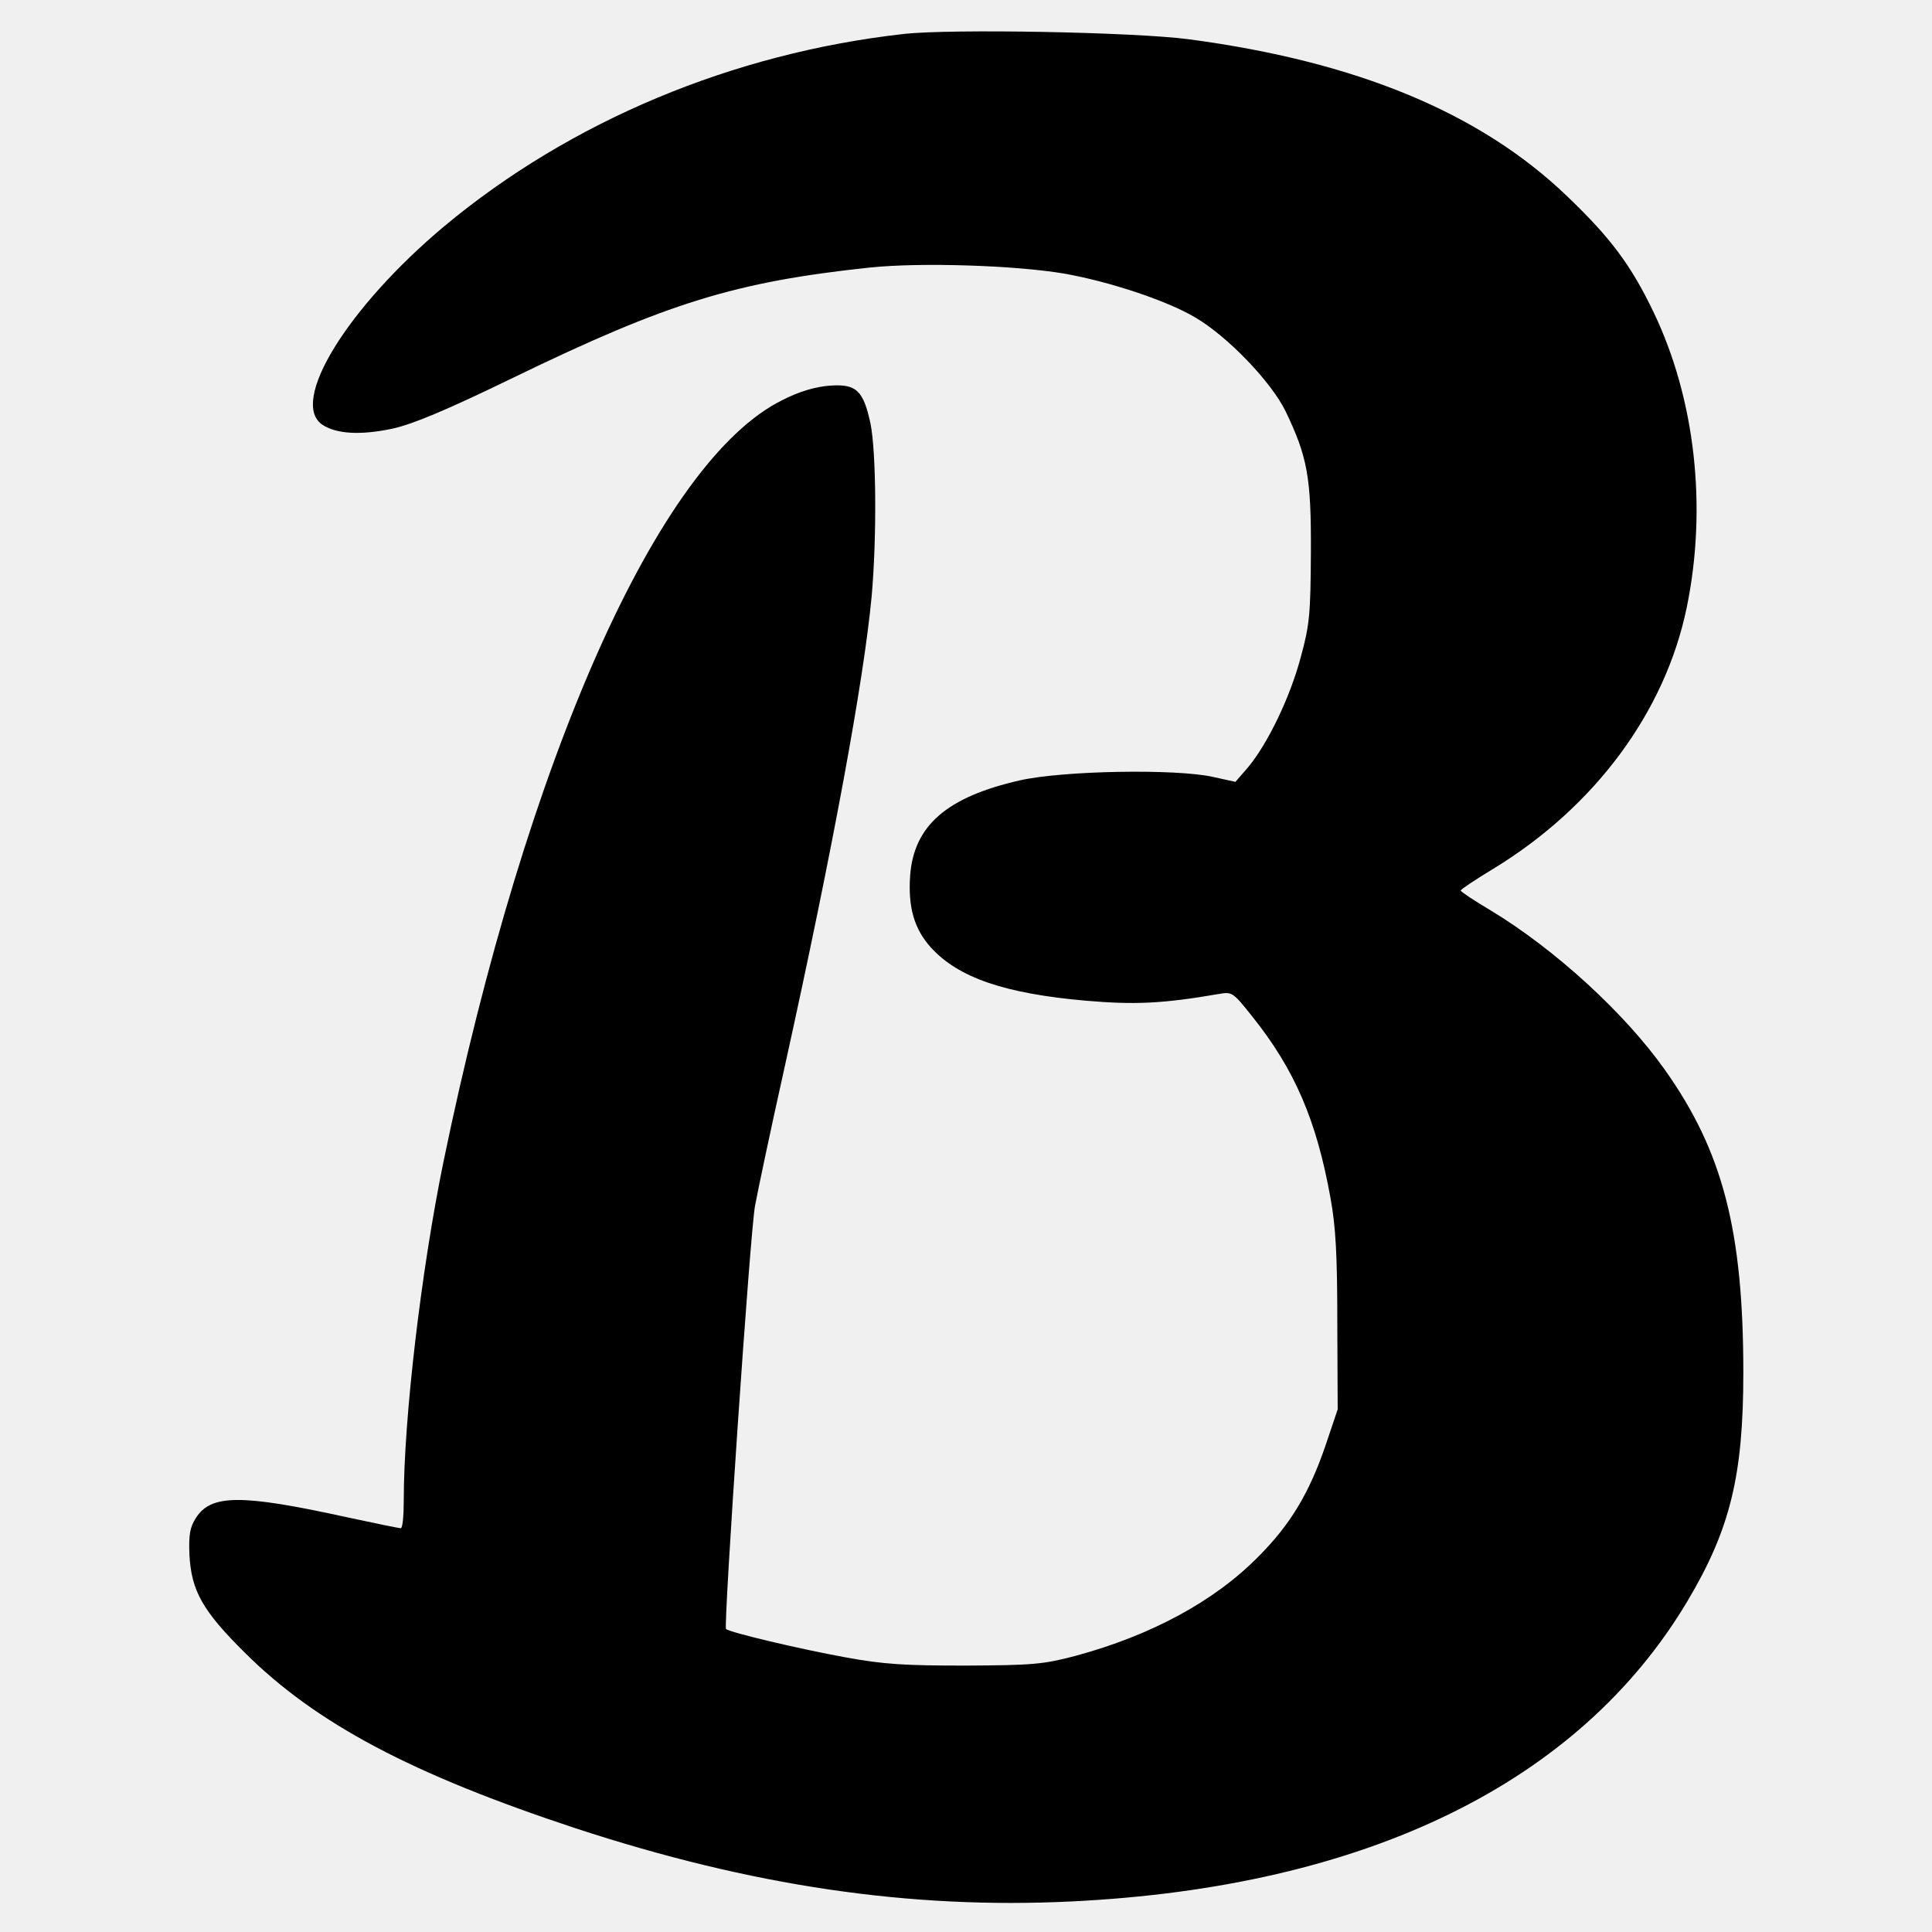
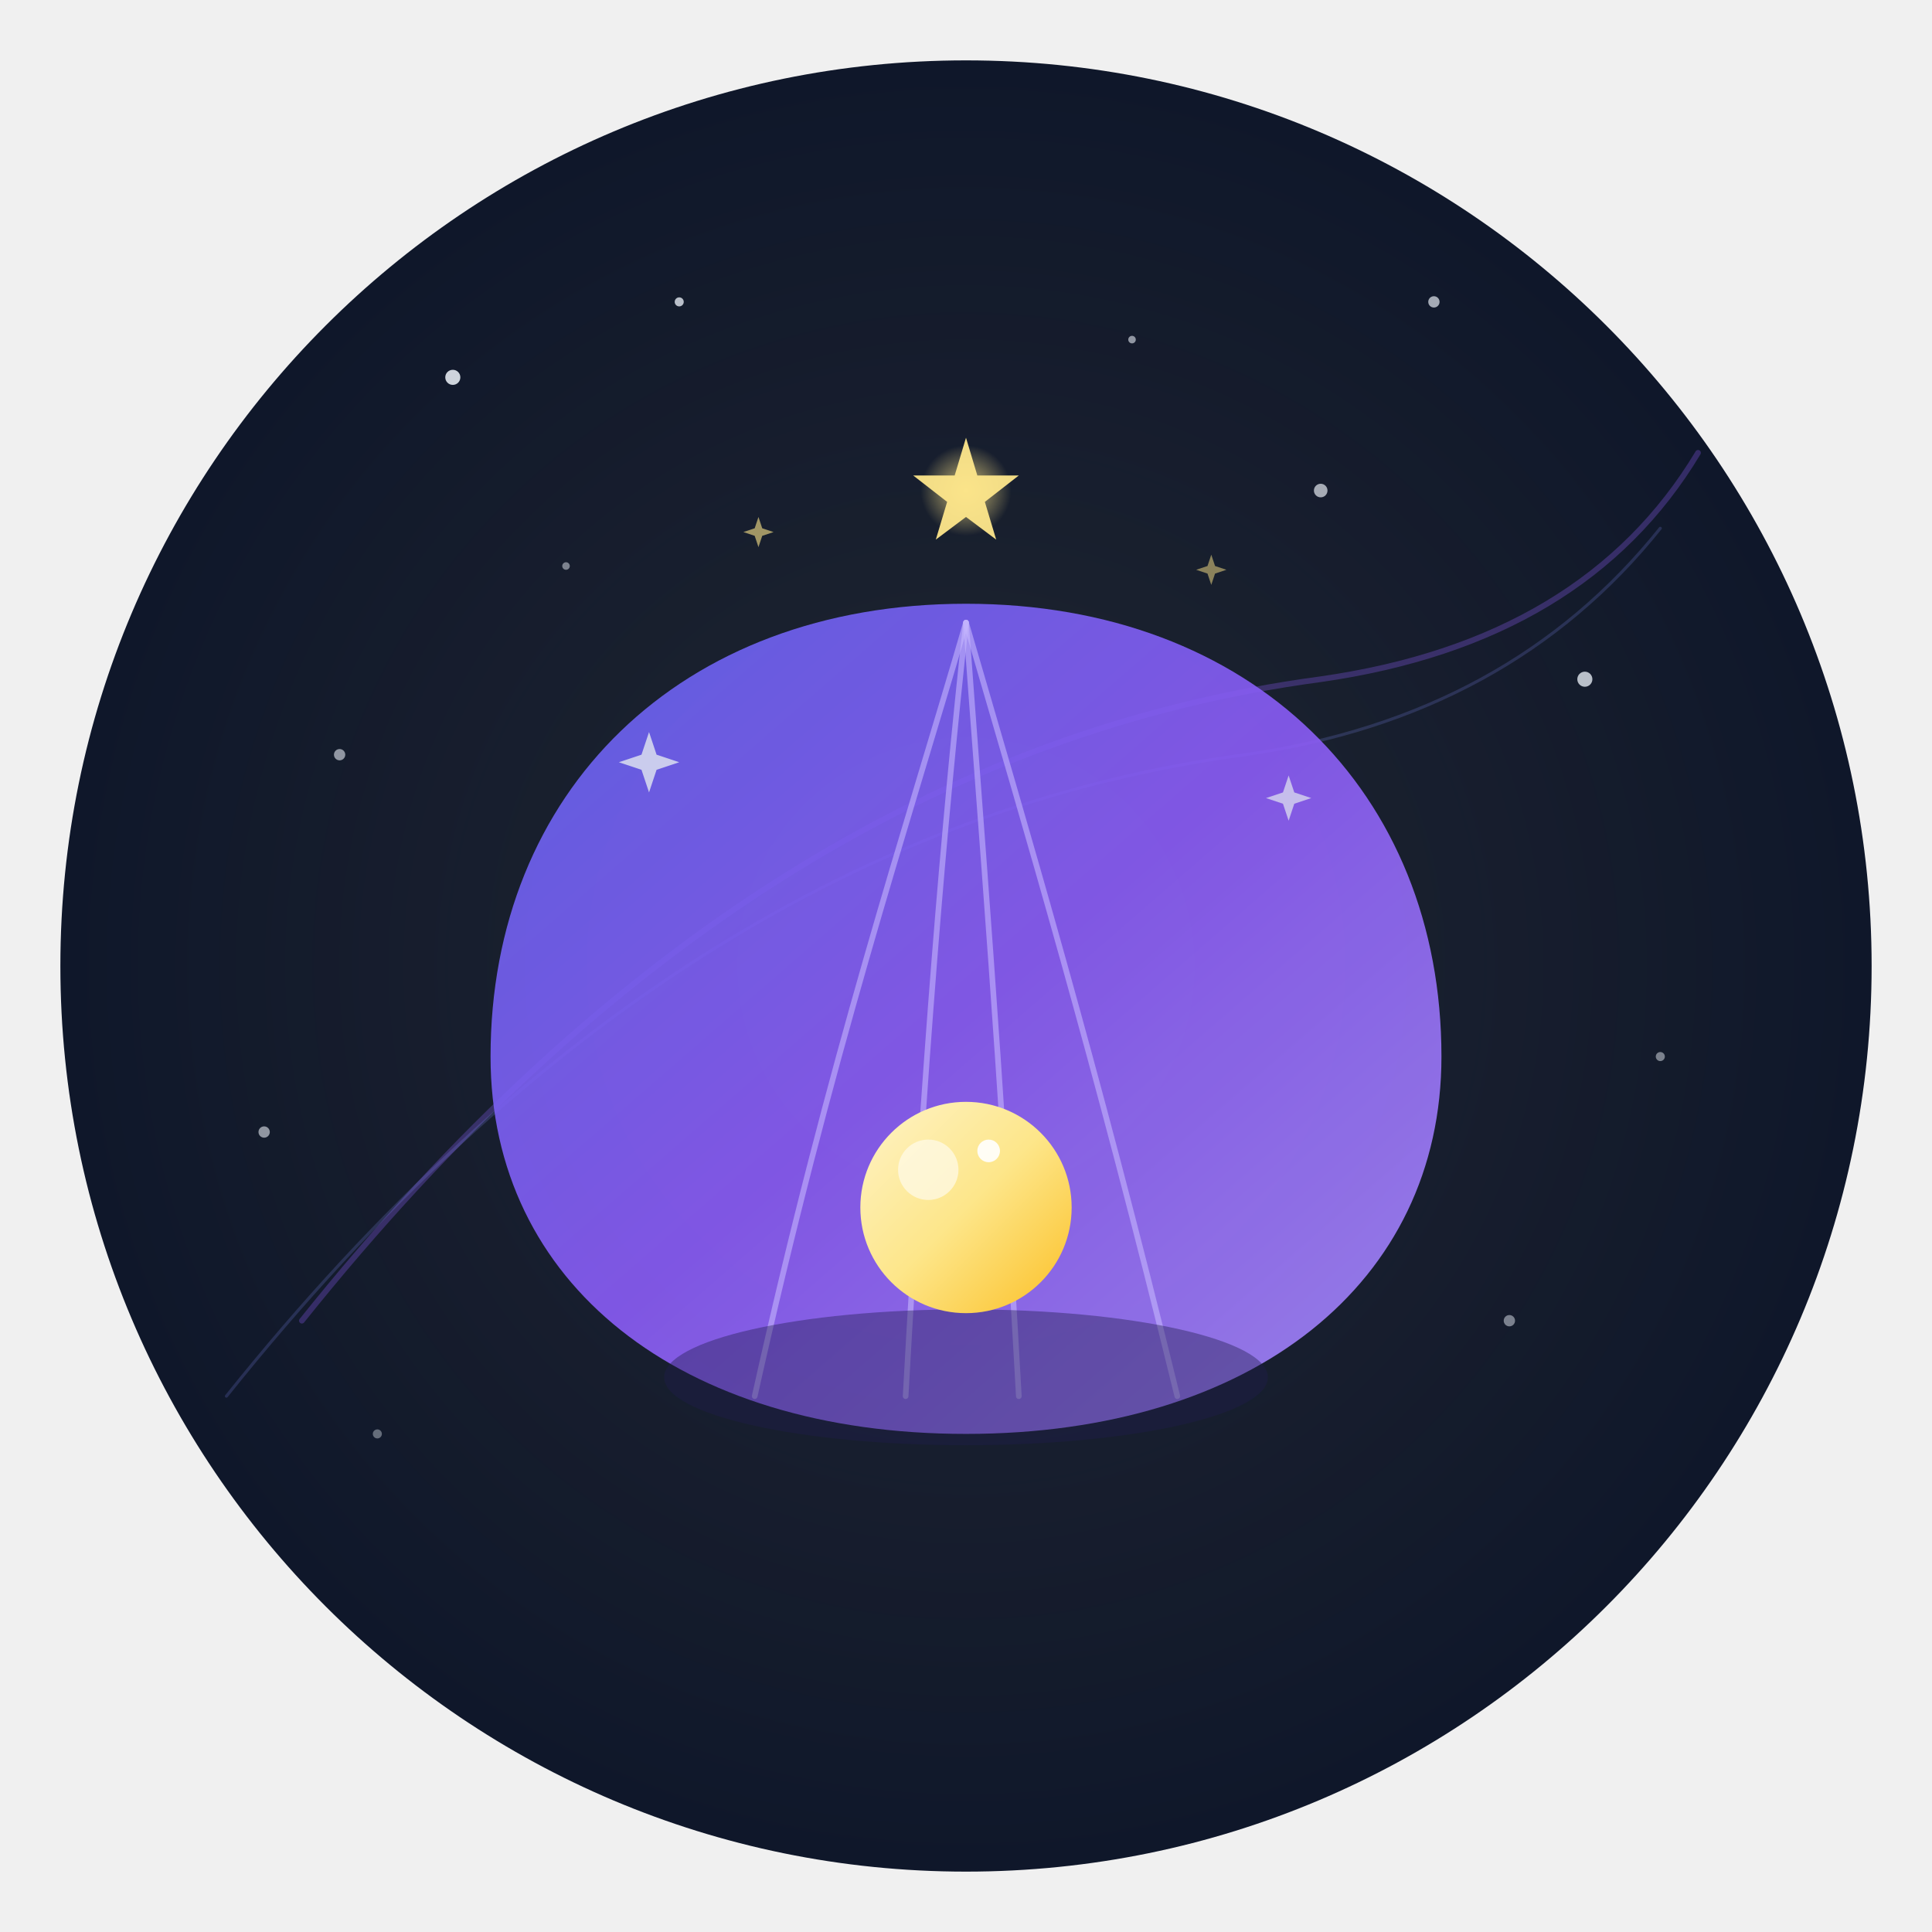
- <svg xmlns="http://www.w3.org/2000/svg" version="1.0" width="512pt" height="512pt" viewBox="0 0 512 512" preserveAspectRatio="xMidYMid meet">
-   <g transform="translate(0,512) scale(0.1,-0.1)" fill="#000000" stroke="none">
-     <path d="M2395 5030 c-454 -51 -883 -231 -1217 -509 -258 -216 -413 -468 -323 -527 37 -24 100 -28 185 -10 54 12 141 48 320 135 410 199 589 254 945 292 135 14 384 6 515 -16 119 -21 271 -71 347 -116 86 -50 202 -171 240 -249 58 -121 68 -175 67 -375 -1 -161 -3 -190 -27 -277 -28 -106 -88 -230 -140 -292 l-33 -38 -59 13 c-97 22 -397 17 -512 -9 -194 -44 -281 -120 -291 -252 -6 -85 11 -142 55 -191 73 -80 195 -122 411 -141 129 -11 202 -8 353 18 34 6 37 4 87 -59 113 -141 171 -276 208 -482 14 -77 18 -152 18 -330 l1 -230 -32 -95 c-43 -126 -93 -210 -178 -295 -117 -119 -285 -209 -484 -263 -87 -23 -115 -25 -291 -26 -161 0 -217 3 -320 22 -121 22 -307 66 -316 75 -7 7 64 1056 77 1122 6 33 41 200 79 370 127 576 209 1020 230 1245 14 158 12 382 -3 457 -19 89 -38 106 -108 101 -38 -3 -80 -15 -125 -38 -328 -161 -678 -948 -899 -2020 -59 -288 -105 -680 -105 -896 0 -41 -3 -74 -8 -74 -4 0 -68 13 -142 29 -282 62 -361 61 -401 -2 -16 -25 -19 -45 -17 -97 5 -96 35 -149 147 -260 189 -188 443 -322 876 -465 466 -153 886 -215 1315 -194 780 38 1345 314 1632 796 113 190 148 332 148 605 0 376 -54 586 -208 803 -107 151 -291 319 -461 422 -44 26 -80 50 -80 53 0 3 39 29 87 58 269 164 455 416 512 692 55 267 22 554 -88 783 -60 125 -114 197 -229 307 -230 221 -558 357 -1003 416 -145 19 -629 28 -755 14z" />
+ <svg xmlns="http://www.w3.org/2000/svg" viewBox="0 0 512 512" width="512" height="512">
+   <defs>
+     <linearGradient id="shellGrad" x1="0%" y1="0%" x2="100%" y2="100%">
+       <stop offset="0%" style="stop-color:#6366f1" />
+       <stop offset="50%" style="stop-color:#8b5cf6" />
+       <stop offset="100%" style="stop-color:#a78bfa" />
+     </linearGradient>
+     <linearGradient id="pearlGrad" x1="0%" y1="0%" x2="100%" y2="100%">
+       <stop offset="0%" style="stop-color:#fef3c7" />
+       <stop offset="50%" style="stop-color:#fde68a" />
+       <stop offset="100%" style="stop-color:#fbbf24" />
+     </linearGradient>
+     <radialGradient id="starGlow" cx="50%" cy="50%" r="50%">
+       <stop offset="0%" style="stop-color:#fde68a;stop-opacity:0.8" />
+       <stop offset="100%" style="stop-color:#fde68a;stop-opacity:0" />
+     </radialGradient>
+   </defs>
+   <circle cx="256" cy="256" r="240" fill="#0f172a" />
+   <circle cx="256" cy="256" r="240" fill="url(#starGlow)" opacity="0.1" />
+   <circle cx="120" cy="100" r="2" fill="#e2e8f0" opacity="0.9" />
+   <circle cx="380" cy="80" r="1.5" fill="#e2e8f0" opacity="0.7" />
+   <circle cx="90" cy="200" r="1.5" fill="#e2e8f0" opacity="0.6" />
+   <circle cx="420" cy="180" r="2" fill="#e2e8f0" opacity="0.8" />
+   <circle cx="150" cy="150" r="1" fill="#e2e8f0" opacity="0.5" />
+   <circle cx="350" cy="130" r="1.8" fill="#e2e8f0" opacity="0.7" />
+   <circle cx="70" cy="300" r="1.5" fill="#e2e8f0" opacity="0.6" />
+   <circle cx="440" cy="280" r="1.2" fill="#e2e8f0" opacity="0.5" />
+   <circle cx="180" cy="80" r="1.2" fill="#e2e8f0" opacity="0.8" />
+   <circle cx="300" cy="90" r="1" fill="#e2e8f0" opacity="0.6" />
+   <circle cx="400" cy="350" r="1.5" fill="#e2e8f0" opacity="0.5" />
+   <circle cx="100" cy="380" r="1.2" fill="#e2e8f0" opacity="0.4" />
+   <path d="M 80 350 Q 200 200 350 180 Q 420 170 450 120" fill="none" stroke="url(#shellGrad)" stroke-width="1.5" opacity="0.3" stroke-linecap="round" />
+   <path d="M 60 370 Q 180 220 330 200 Q 400 190 440 140" fill="none" stroke="#818cf8" stroke-width="0.8" opacity="0.2" stroke-linecap="round" />
+   <path d="M 256 380             C 180 380 130 340 130 280             C 130 210 180 160 256 160             C 332 160 382 210 382 280             C 382 340 332 380 256 380 Z" fill="url(#shellGrad)" opacity="0.9" />
+   <path d="M 256 165 C 240 220 220 280 200 370" fill="none" stroke="#c4b5fd" stroke-width="1.5" opacity="0.6" stroke-linecap="round" />
+   <path d="M 256 165 C 250 220 245 280 240 370" fill="none" stroke="#c4b5fd" stroke-width="1.5" opacity="0.6" stroke-linecap="round" />
+   <path d="M 256 165 C 260 220 265 280 270 370" fill="none" stroke="#c4b5fd" stroke-width="1.5" opacity="0.6" stroke-linecap="round" />
+   <path d="M 256 165 C 272 220 290 280 312 370" fill="none" stroke="#c4b5fd" stroke-width="1.5" opacity="0.6" stroke-linecap="round" />
+   <ellipse cx="256" cy="365" rx="80" ry="18" fill="#1e1b4b" opacity="0.4" />
+   <circle cx="256" cy="320" r="28" fill="url(#pearlGrad)" />
+   <circle cx="246" cy="310" r="8" fill="#fffbeb" opacity="0.7" />
+   <circle cx="262" cy="305" r="3" fill="#ffffff" opacity="0.9" />
+   <g transform="translate(256, 130)">
+     <circle cx="0" cy="0" r="12" fill="url(#starGlow)" />
+     <path d="M 0 -14 L 3 -4 L 14 -4 L 5 3 L 8 13 L 0 7 L -8 13 L -5 3 L -14 -4 L -3 -4 Z" fill="#fde68a" opacity="0.95" />
  </g>
+   <path d="M 170 200 l 2 -6 l 2 6 l 6 2 l -6 2 l -2 6 l -2 -6 l -6 -2 z" fill="#e2e8f0" opacity="0.8" />
+   <path d="M 340 210 l 1.5 -4.5 l 1.5 4.5 l 4.5 1.5 l -4.5 1.5 l -1.5 4.5 l -1.5 -4.5 l -4.5 -1.5 z" fill="#e2e8f0" opacity="0.7" />
+   <path d="M 200 140 l 1 -3 l 1 3 l 3 1 l -3 1 l -1 3 l -1 -3 l -3 -1 z" fill="#fde68a" opacity="0.6" />
+   <path d="M 320 150 l 1 -3 l 1 3 l 3 1 l -3 1 l -1 3 l -1 -3 l -3 -1 z" fill="#fde68a" opacity="0.5" />
</svg>
